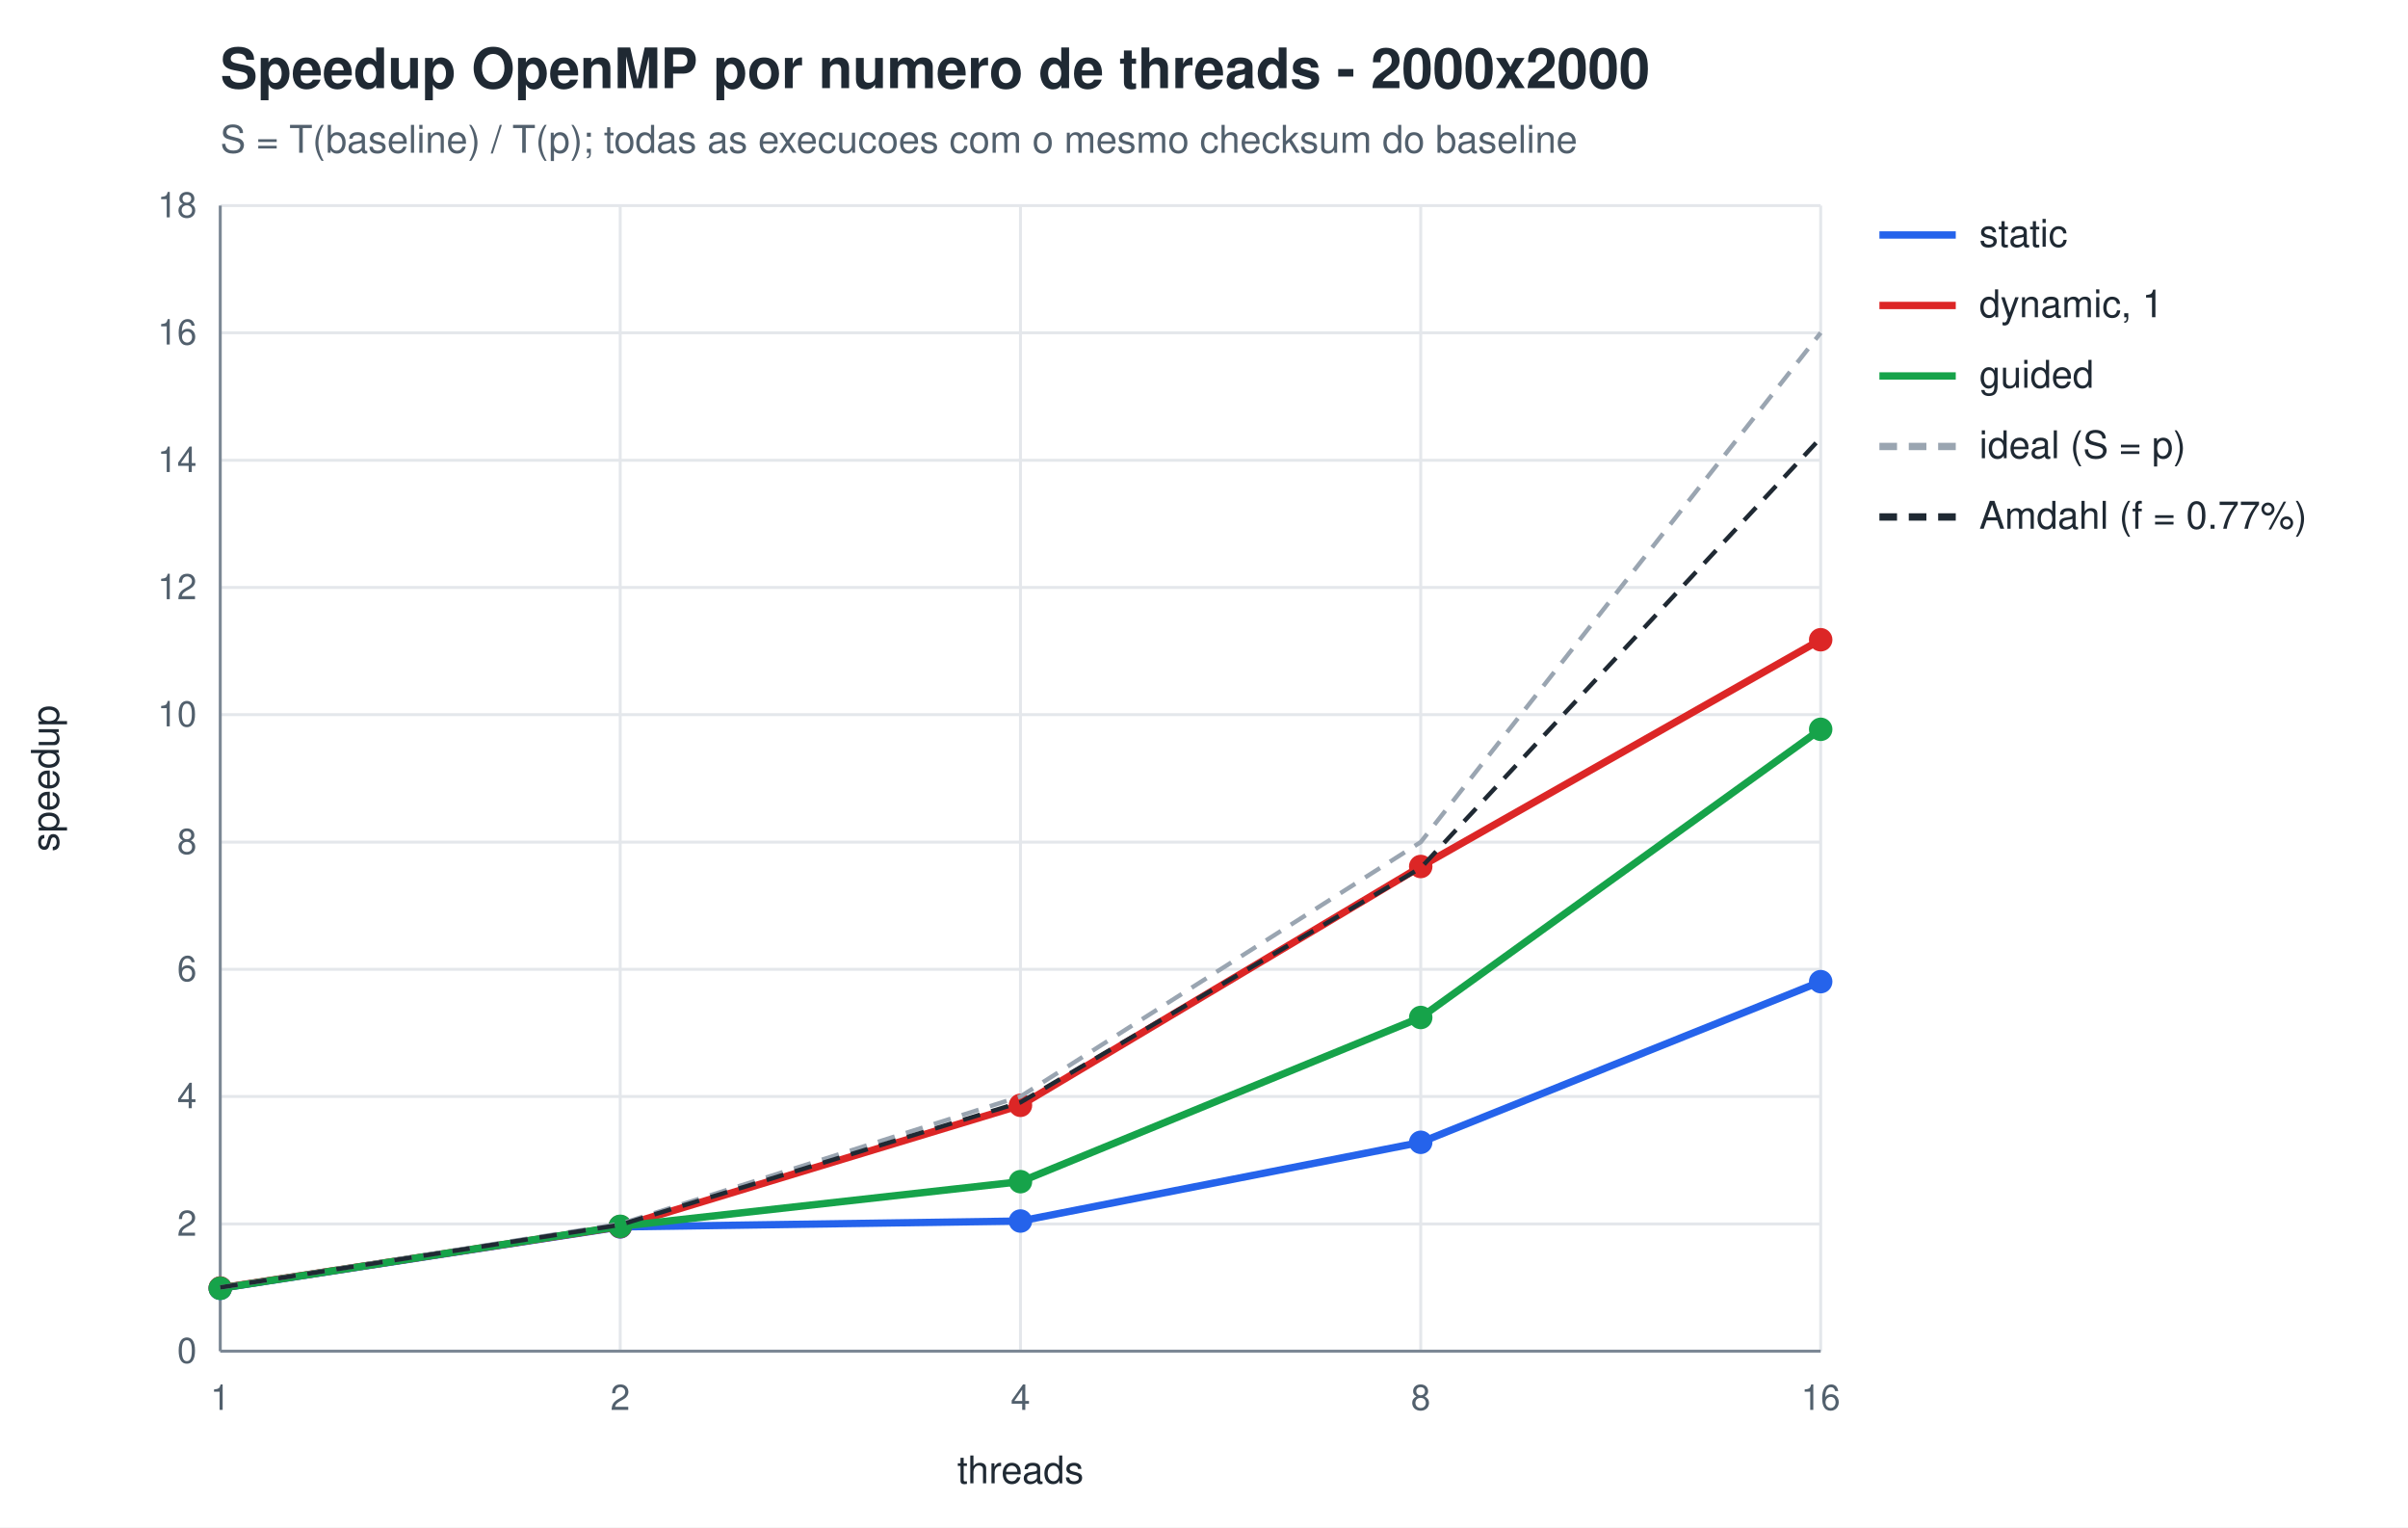
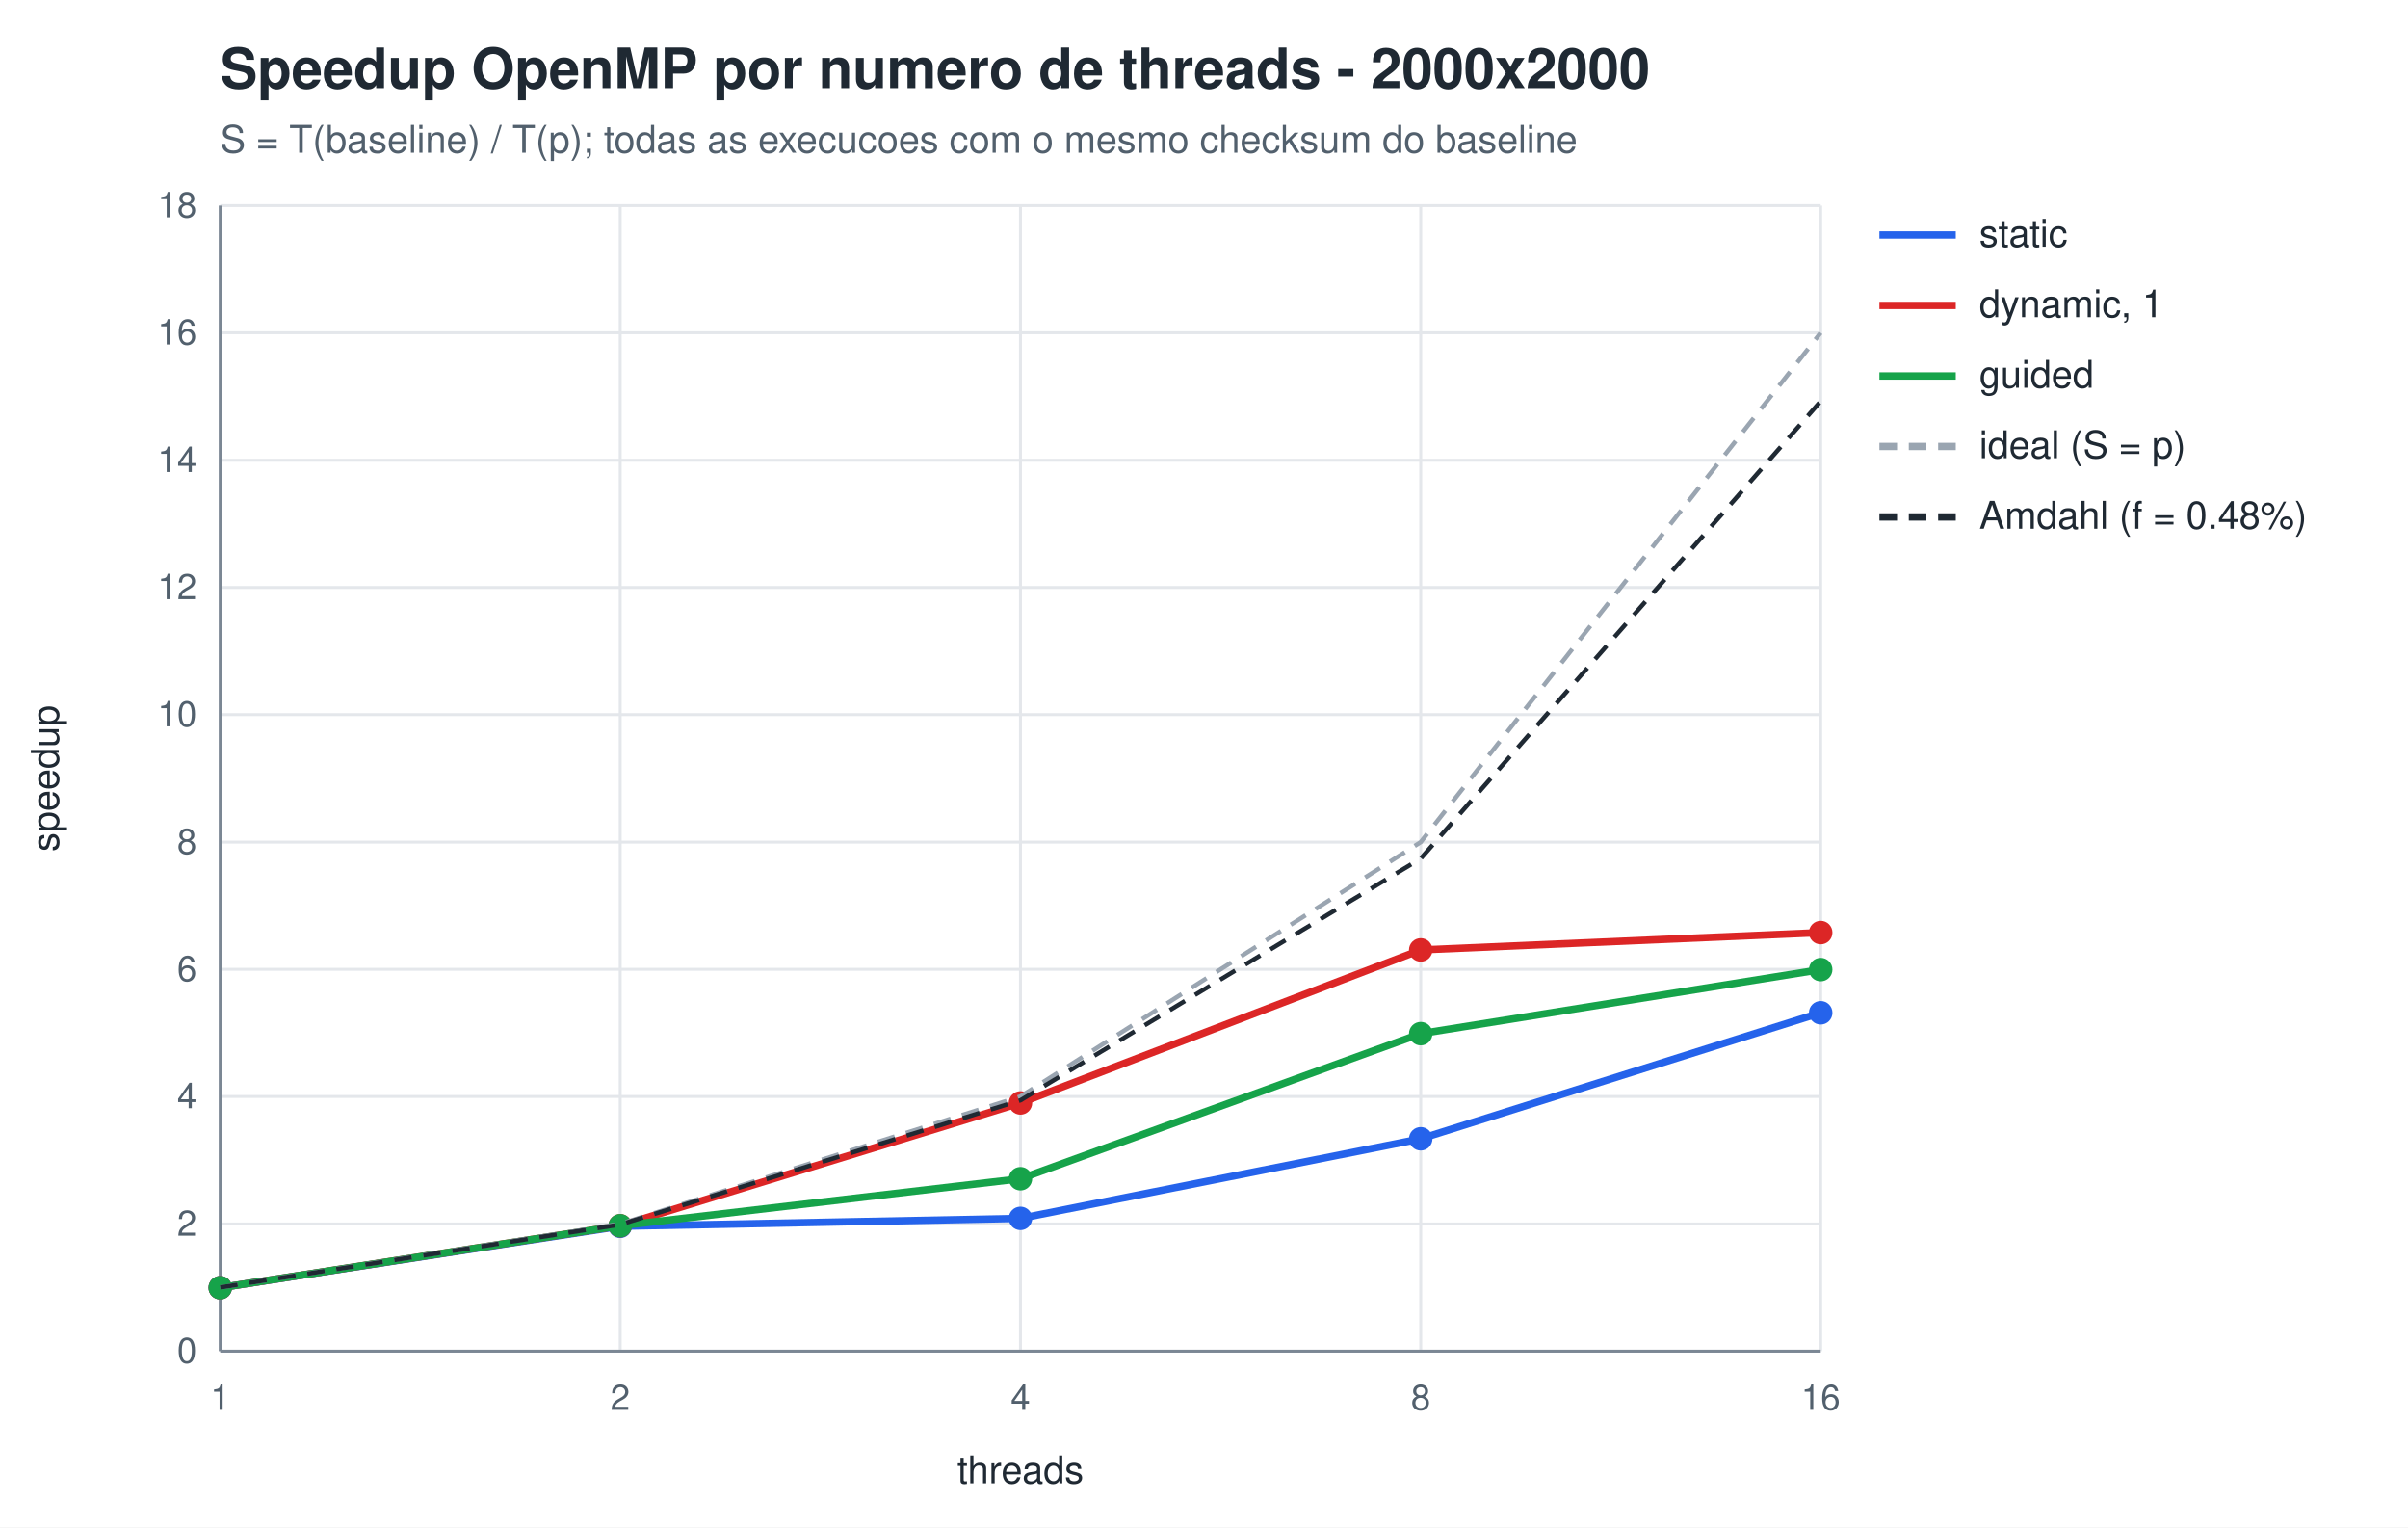
<svg xmlns="http://www.w3.org/2000/svg" width="820" height="520" viewBox="0 0 820 520" font-family="Helvetica, Arial, sans-serif">
  <rect width="100%" height="100%" fill="#ffffff" />
  <text x="75" y="30" font-size="19" font-weight="bold" fill="#1f2933">Speedup OpenMP por numero de threads - 2000x2000</text>
  <text x="75" y="52" font-size="13" fill="#52606d">S = T(baseline) / T(p); todas as execucoes com o mesmo checksum do baseline</text>
  <line x1="75.0" y1="460.0" x2="620.0" y2="460.0" stroke="#e4e7eb" />
  <text x="67.0" y="464.0" font-size="12" text-anchor="end" fill="#52606d">0</text>
  <line x1="75.0" y1="416.7" x2="620.0" y2="416.7" stroke="#e4e7eb" />
  <text x="67.0" y="420.7" font-size="12" text-anchor="end" fill="#52606d">2</text>
  <line x1="75.0" y1="373.3" x2="620.0" y2="373.3" stroke="#e4e7eb" />
  <text x="67.0" y="377.3" font-size="12" text-anchor="end" fill="#52606d">4</text>
  <line x1="75.0" y1="330.0" x2="620.0" y2="330.0" stroke="#e4e7eb" />
  <text x="67.0" y="334.0" font-size="12" text-anchor="end" fill="#52606d">6</text>
  <line x1="75.0" y1="286.7" x2="620.0" y2="286.7" stroke="#e4e7eb" />
  <text x="67.0" y="290.7" font-size="12" text-anchor="end" fill="#52606d">8</text>
  <line x1="75.0" y1="243.3" x2="620.0" y2="243.3" stroke="#e4e7eb" />
  <text x="67.0" y="247.3" font-size="12" text-anchor="end" fill="#52606d">10</text>
  <line x1="75.0" y1="200.0" x2="620.0" y2="200.0" stroke="#e4e7eb" />
  <text x="67.0" y="204.0" font-size="12" text-anchor="end" fill="#52606d">12</text>
  <line x1="75.0" y1="156.7" x2="620.0" y2="156.7" stroke="#e4e7eb" />
  <text x="67.0" y="160.7" font-size="12" text-anchor="end" fill="#52606d">14</text>
  <line x1="75.0" y1="113.3" x2="620.0" y2="113.3" stroke="#e4e7eb" />
  <text x="67.0" y="117.3" font-size="12" text-anchor="end" fill="#52606d">16</text>
  <line x1="75.0" y1="70.0" x2="620.0" y2="70.0" stroke="#e4e7eb" />
  <text x="67.0" y="74.0" font-size="12" text-anchor="end" fill="#52606d">18</text>
  <line x1="75.0" y1="70.0" x2="75.0" y2="460.0" stroke="#e4e7eb" />
  <text x="75.0" y="480.0" font-size="12" text-anchor="middle" fill="#52606d">1</text>
  <line x1="211.2" y1="70.0" x2="211.2" y2="460.0" stroke="#e4e7eb" />
  <text x="211.2" y="480.0" font-size="12" text-anchor="middle" fill="#52606d">2</text>
  <line x1="347.5" y1="70.0" x2="347.5" y2="460.0" stroke="#e4e7eb" />
  <text x="347.5" y="480.0" font-size="12" text-anchor="middle" fill="#52606d">4</text>
  <line x1="483.8" y1="70.0" x2="483.8" y2="460.0" stroke="#e4e7eb" />
  <text x="483.8" y="480.0" font-size="12" text-anchor="middle" fill="#52606d">8</text>
  <line x1="620.0" y1="70.0" x2="620.0" y2="460.0" stroke="#e4e7eb" />
  <text x="620.0" y="480.0" font-size="12" text-anchor="middle" fill="#52606d">16</text>
  <line x1="75.0" y1="460.0" x2="620.0" y2="460.0" stroke="#7b8794" />
  <line x1="75.0" y1="70.0" x2="75.0" y2="460.0" stroke="#7b8794" />
  <text x="347.5" y="505.0" font-size="13" text-anchor="middle" fill="#1f2933">threads</text>
  <text transform="translate(20 265.0) rotate(-90)" font-size="13" text-anchor="middle" fill="#1f2933">speedup</text>
-   <path d="M75.0 438.6 L211.2 417.7 L347.5 415.7 L483.8 388.9 L620.0 334.2" fill="none" stroke="#2563eb" stroke-width="2.5" />
-   <circle cx="75.0" cy="438.6" r="4" fill="#2563eb" />
-   <circle cx="211.2" cy="417.7" r="4" fill="#2563eb" />
-   <circle cx="347.5" cy="415.7" r="4" fill="#2563eb" />
-   <circle cx="483.8" cy="388.9" r="4" fill="#2563eb" />
-   <circle cx="620.0" cy="334.2" r="4" fill="#2563eb" />
+   <path d="M75.0 438.4 L211.2 417.5 L347.5 414.8 L483.8 387.7 L620.0 344.8" fill="none" stroke="#2563eb" stroke-width="2.5" />
+   <circle cx="75.0" cy="438.4" r="4" fill="#2563eb" />
+   <circle cx="211.2" cy="417.5" r="4" fill="#2563eb" />
+   <circle cx="347.5" cy="414.8" r="4" fill="#2563eb" />
+   <circle cx="483.8" cy="387.7" r="4" fill="#2563eb" />
+   <circle cx="620.0" cy="344.8" r="4" fill="#2563eb" />
  <line x1="640.0" y1="80.0" x2="666.0" y2="80.0" stroke="#2563eb" stroke-width="2.5" />
  <text x="674.0" y="84.0" font-size="13" fill="#1f2933">static</text>
-   <path d="M75.0 438.5 L211.2 417.6 L347.5 376.3 L483.8 295.0 L620.0 217.8" fill="none" stroke="#dc2626" stroke-width="2.5" />
-   <circle cx="75.0" cy="438.5" r="4" fill="#dc2626" />
-   <circle cx="211.2" cy="417.6" r="4" fill="#dc2626" />
-   <circle cx="347.5" cy="376.3" r="4" fill="#dc2626" />
-   <circle cx="483.8" cy="295.0" r="4" fill="#dc2626" />
-   <circle cx="620.0" cy="217.8" r="4" fill="#dc2626" />
+   <path d="M75.0 438.4 L211.2 417.3 L347.5 375.5 L483.8 323.4 L620.0 317.5" fill="none" stroke="#dc2626" stroke-width="2.5" />
+   <circle cx="75.0" cy="438.4" r="4" fill="#dc2626" />
+   <circle cx="211.2" cy="417.3" r="4" fill="#dc2626" />
+   <circle cx="347.5" cy="375.5" r="4" fill="#dc2626" />
+   <circle cx="483.8" cy="323.4" r="4" fill="#dc2626" />
+   <circle cx="620.0" cy="317.5" r="4" fill="#dc2626" />
  <line x1="640.0" y1="104.0" x2="666.0" y2="104.0" stroke="#dc2626" stroke-width="2.5" />
  <text x="674.0" y="108.0" font-size="13" fill="#1f2933">dynamic, 1</text>
-   <path d="M75.0 438.6 L211.2 417.5 L347.5 402.3 L483.8 346.4 L620.0 248.3" fill="none" stroke="#16a34a" stroke-width="2.5" />
-   <circle cx="75.0" cy="438.6" r="4" fill="#16a34a" />
-   <circle cx="211.2" cy="417.5" r="4" fill="#16a34a" />
-   <circle cx="347.5" cy="402.3" r="4" fill="#16a34a" />
-   <circle cx="483.8" cy="346.4" r="4" fill="#16a34a" />
-   <circle cx="620.0" cy="248.3" r="4" fill="#16a34a" />
+   <path d="M75.0 438.4 L211.2 417.3 L347.5 401.3 L483.8 351.9 L620.0 330.1" fill="none" stroke="#16a34a" stroke-width="2.5" />
+   <circle cx="75.0" cy="438.4" r="4" fill="#16a34a" />
+   <circle cx="211.2" cy="417.3" r="4" fill="#16a34a" />
+   <circle cx="347.5" cy="401.3" r="4" fill="#16a34a" />
+   <circle cx="483.8" cy="351.9" r="4" fill="#16a34a" />
+   <circle cx="620.0" cy="330.1" r="4" fill="#16a34a" />
  <line x1="640.0" y1="128.0" x2="666.0" y2="128.0" stroke="#16a34a" stroke-width="2.5" />
  <text x="674.0" y="132.0" font-size="13" fill="#1f2933">guided</text>
  <path d="M75.0 438.3 L211.2 416.7 L347.5 373.3 L483.8 286.7 L620.0 113.3" fill="none" stroke="#9aa5b1" stroke-width="1.5" stroke-dasharray="6 4" />
  <line x1="640.0" y1="152.0" x2="666.0" y2="152.0" stroke="#9aa5b1" stroke-width="2.5" stroke-dasharray="6 4" />
  <text x="674.0" y="156.0" font-size="13" fill="#1f2933">ideal (S = p)</text>
-   <path d="M75.0 438.3 L211.2 417.0 L347.5 375.3 L483.8 295.5 L620.0 149.1" fill="none" stroke="#1f2933" stroke-width="1.5" stroke-dasharray="6 4" />
+   <path d="M75.0 438.3 L211.2 416.9 L347.5 374.6 L483.8 292.3 L620.0 136.6" fill="none" stroke="#1f2933" stroke-width="1.5" stroke-dasharray="6 4" />
  <line x1="640.0" y1="176.0" x2="666.0" y2="176.0" stroke="#1f2933" stroke-width="2.5" stroke-dasharray="6 4" />
-   <text x="674.0" y="180.0" font-size="13" fill="#1f2933">Amdahl (f = 0.77%)</text>
+   <text x="674.0" y="180.0" font-size="13" fill="#1f2933">Amdahl (f = 0.48%)</text>
</svg>
